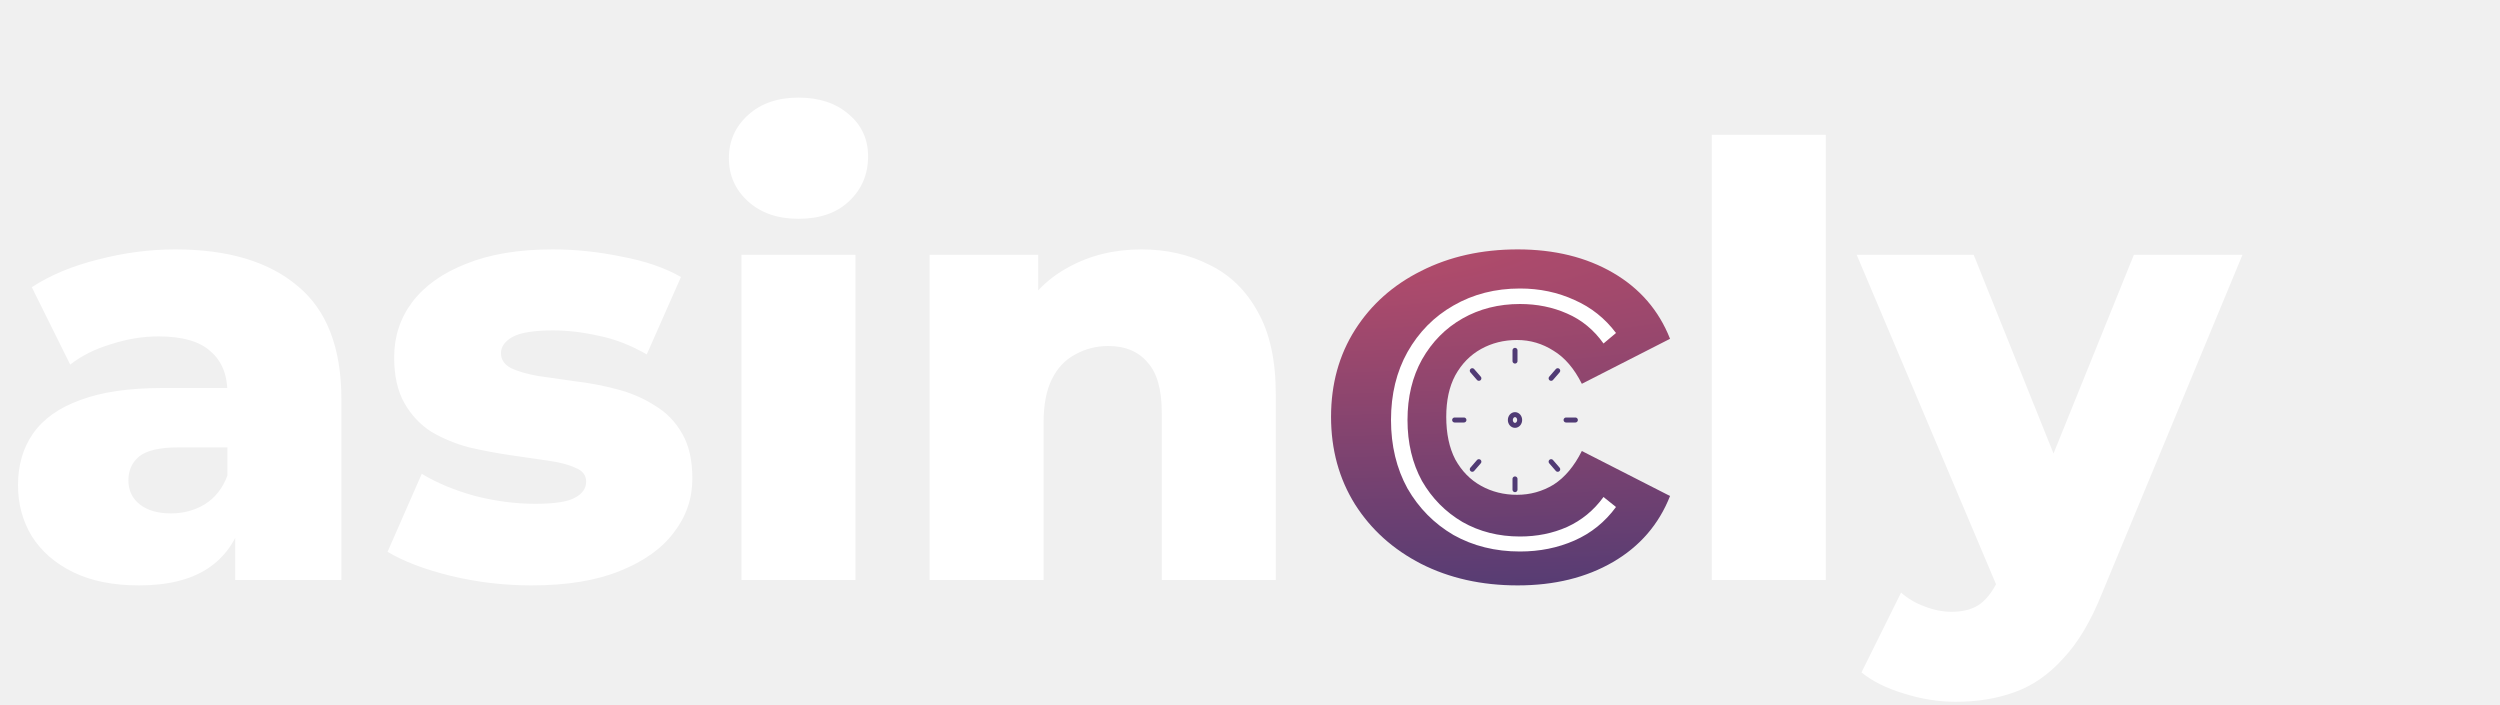
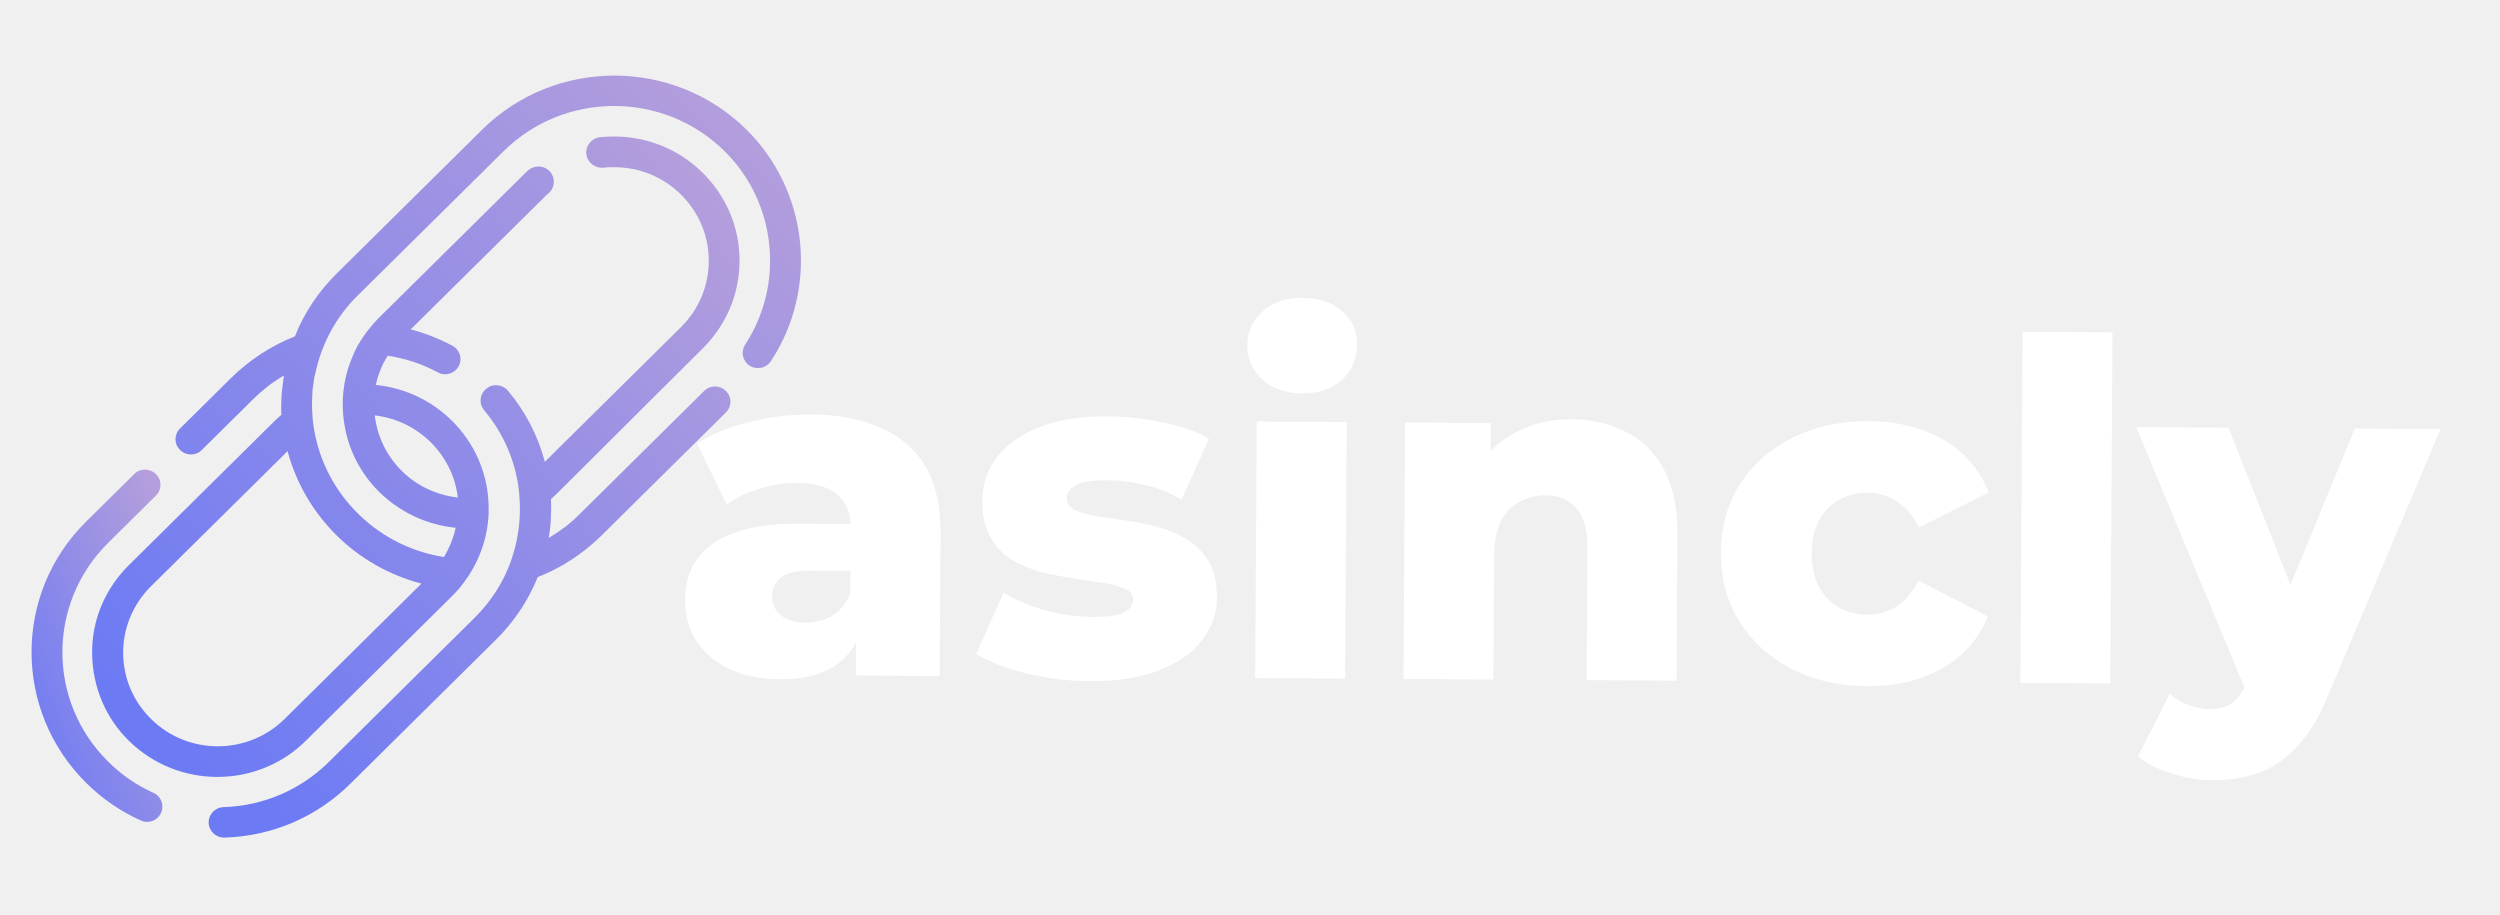
- <svg xmlns="http://www.w3.org/2000/svg" width="500" height="141" viewBox="0 0 500 141" fill="none">
-   <path d="M47.04 116V103.88L45.48 100.88V78.56C45.48 74.96 44.36 72.2 42.12 70.28C39.96 68.28 36.48 67.28 31.68 67.28C28.56 67.28 25.4 67.8 22.2 68.84C19 69.8 16.28 71.16 14.04 72.92L6.36 57.44C10.04 55.04 14.44 53.2 19.56 51.92C24.76 50.56 29.92 49.88 35.04 49.88C45.6 49.88 53.76 52.32 59.52 57.2C65.36 62 68.28 69.56 68.28 79.88V116H47.04ZM27.84 117.08C22.64 117.08 18.24 116.2 14.64 114.44C11.04 112.68 8.28 110.28 6.36 107.24C4.52 104.2 3.6 100.8 3.6 97.04C3.6 93.04 4.6 89.6 6.6 86.72C8.68 83.76 11.84 81.52 16.08 80C20.32 78.4 25.8 77.6 32.52 77.6H47.88V89.48H35.64C31.96 89.48 29.36 90.08 27.84 91.28C26.4 92.48 25.68 94.08 25.68 96.08C25.68 98.08 26.44 99.68 27.96 100.88C29.48 102.08 31.56 102.68 34.2 102.68C36.68 102.68 38.92 102.08 40.92 100.88C43 99.6 44.52 97.68 45.48 95.12L48.6 103.52C47.4 108 45.04 111.4 41.52 113.72C38.08 115.96 33.52 117.08 27.84 117.08ZM106.312 117.08C100.792 117.08 95.392 116.44 90.112 115.16C84.912 113.88 80.712 112.28 77.512 110.36L84.352 94.76C87.392 96.6 90.952 98.08 95.032 99.2C99.112 100.24 103.112 100.76 107.032 100.76C110.872 100.76 113.512 100.36 114.952 99.56C116.472 98.76 117.232 97.68 117.232 96.32C117.232 95.04 116.512 94.12 115.072 93.56C113.712 92.92 111.872 92.44 109.552 92.12C107.312 91.8 104.832 91.44 102.112 91.04C99.392 90.64 96.632 90.12 93.832 89.48C91.112 88.76 88.592 87.72 86.272 86.36C84.032 84.92 82.232 83 80.872 80.6C79.512 78.2 78.832 75.16 78.832 71.48C78.832 67.32 80.032 63.64 82.432 60.44C84.912 57.16 88.512 54.6 93.232 52.76C97.952 50.84 103.712 49.88 110.512 49.88C115.072 49.88 119.672 50.36 124.312 51.32C129.032 52.2 132.992 53.56 136.192 55.4L129.352 70.88C126.152 69.04 122.952 67.8 119.752 67.16C116.552 66.44 113.512 66.08 110.632 66.08C106.792 66.08 104.072 66.52 102.472 67.4C100.952 68.28 100.192 69.36 100.192 70.64C100.192 71.92 100.872 72.92 102.232 73.64C103.592 74.28 105.392 74.8 107.632 75.2C109.952 75.52 112.472 75.88 115.192 76.28C117.912 76.6 120.632 77.12 123.352 77.84C126.152 78.56 128.672 79.64 130.912 81.08C133.232 82.44 135.072 84.32 136.432 86.72C137.792 89.04 138.472 92.04 138.472 95.72C138.472 99.72 137.232 103.32 134.752 106.52C132.352 109.72 128.752 112.28 123.952 114.2C119.232 116.12 113.352 117.08 106.312 117.08ZM148.297 116V50.96H171.097V116H148.297ZM159.697 43.76C155.537 43.76 152.177 42.6 149.617 40.28C147.057 37.96 145.777 35.08 145.777 31.64C145.777 28.2 147.057 25.32 149.617 23C152.177 20.68 155.537 19.52 159.697 19.52C163.857 19.52 167.217 20.64 169.777 22.88C172.337 25.04 173.617 27.84 173.617 31.28C173.617 34.88 172.337 37.88 169.777 40.28C167.297 42.6 163.937 43.76 159.697 43.76ZM228.274 49.88C233.314 49.88 237.874 50.92 241.954 53C246.034 55 249.234 58.12 251.554 62.36C253.954 66.6 255.154 72.08 255.154 78.8V116H232.354V82.52C232.354 77.88 231.394 74.52 229.474 72.44C227.634 70.28 225.034 69.2 221.674 69.2C219.274 69.2 217.074 69.76 215.074 70.88C213.074 71.92 211.514 73.56 210.394 75.8C209.274 78.04 208.714 80.96 208.714 84.56V116H185.914V50.96H207.634V69.44L203.434 64.04C205.914 59.32 209.314 55.8 213.634 53.48C217.954 51.08 222.834 49.88 228.274 49.88ZM342.359 116V26.96H365.159V116H342.359ZM391.136 140.36C387.696 140.36 384.216 139.8 380.696 138.68C377.256 137.64 374.456 136.24 372.296 134.48L380.216 118.52C381.576 119.72 383.136 120.64 384.896 121.28C386.736 122 388.536 122.36 390.296 122.36C392.776 122.36 394.736 121.8 396.176 120.68C397.616 119.56 398.856 117.8 399.896 115.4L402.896 107.84L404.696 105.56L426.776 50.96H448.496L420.416 118.64C418.176 124.24 415.576 128.6 412.616 131.72C409.736 134.92 406.496 137.16 402.896 138.44C399.376 139.72 395.456 140.36 391.136 140.36ZM400.016 118.76L371.336 50.96H394.736L415.856 103.52L400.016 118.76Z" fill="white" />
-   <path d="M303.529 117.08C296.329 117.08 289.889 115.64 284.209 112.76C278.609 109.88 274.209 105.92 271.009 100.88C267.809 95.76 266.209 89.92 266.209 83.36C266.209 76.8 267.809 71 271.009 65.96C274.209 60.92 278.609 57 284.209 54.2C289.889 51.32 296.329 49.88 303.529 49.88C310.889 49.88 317.249 51.44 322.609 54.56C327.969 57.68 331.769 62.08 334.009 67.76L316.369 76.76C314.849 73.72 312.969 71.52 310.729 70.16C308.489 68.72 306.049 68 303.409 68C300.769 68 298.369 68.6 296.209 69.8C294.049 71 292.329 72.76 291.049 75.08C289.849 77.32 289.249 80.08 289.249 83.36C289.249 86.72 289.849 89.56 291.049 91.88C292.329 94.2 294.049 95.96 296.209 97.16C298.369 98.36 300.769 98.96 303.409 98.96C306.049 98.96 308.489 98.28 310.729 96.92C312.969 95.48 314.849 93.24 316.369 90.2L334.009 99.2C331.769 104.88 327.969 109.28 322.609 112.4C317.249 115.52 310.889 117.08 303.529 117.08Z" fill="url(#paint0_radial_3_19)" />
-   <path d="M304 110.3C299.067 110.3 294.633 109.2 290.7 107C286.833 104.733 283.767 101.633 281.5 97.7C279.3 93.7 278.2 89.133 278.2 84C278.2 78.867 279.3 74.333 281.5 70.4C283.767 66.4 286.833 63.3 290.7 61.1C294.633 58.833 299.067 57.7 304 57.7C307.933 57.7 311.567 58.467 314.9 60C318.233 61.467 321 63.667 323.2 66.6L320.7 68.7C318.767 65.967 316.333 63.967 313.4 62.7C310.533 61.433 307.4 60.8 304 60.8C299.733 60.8 295.9 61.767 292.5 63.7C289.1 65.633 286.4 68.367 284.4 71.9C282.467 75.367 281.5 79.4 281.5 84C281.5 88.6 282.467 92.667 284.4 96.2C286.4 99.667 289.1 102.4 292.5 104.4C295.9 106.333 299.733 107.3 304 107.3C307.4 107.3 310.533 106.667 313.4 105.4C316.333 104.067 318.767 102.067 320.7 99.4L323.2 101.4C321 104.4 318.233 106.633 314.9 108.1C311.567 109.567 307.933 110.3 304 110.3Z" fill="white" />
-   <g clip-path="url(#clip0_3_19)">
-     <path d="M303 70.071V72.214" stroke="#503B74" stroke-linecap="round" stroke-linejoin="round" />
-     <path d="M303 95.786V97.929" stroke="#503B74" stroke-linecap="round" stroke-linejoin="round" />
-     <path d="M315.071 84H313.214" stroke="#503B74" stroke-linecap="round" stroke-linejoin="round" />
-     <path d="M292.786 84H290.929" stroke="#503B74" stroke-linecap="round" stroke-linejoin="round" />
-     <path d="M311.543 74.143L310.224 75.664" stroke="#503B74" stroke-linecap="round" stroke-linejoin="round" />
-     <path d="M295.776 92.335L294.457 93.857" stroke="#503B74" stroke-linecap="round" stroke-linejoin="round" />
-     <path d="M311.543 93.857L310.224 92.335" stroke="#503B74" stroke-linecap="round" stroke-linejoin="round" />
-     <path d="M295.776 75.664L294.457 74.143" stroke="#503B74" stroke-linecap="round" stroke-linejoin="round" />
-     <path d="M303 85.071C303.513 85.071 303.929 84.592 303.929 84C303.929 83.408 303.513 82.929 303 82.929C302.487 82.929 302.071 83.408 302.071 84C302.071 84.592 302.487 85.071 303 85.071Z" stroke="#503B74" stroke-linecap="round" stroke-linejoin="round" />
-   </g>
+ <svg xmlns="http://www.w3.org/2000/svg" width="634" height="232" viewBox="0 0 634 232" fill="none">
+   <path d="M189.283 32.842C170.758 14.578 140.71 14.639 122.247 32.903L85.321 69.43C80.736 73.965 77.143 79.358 74.789 85.303C68.841 87.632 63.327 91.248 58.742 95.722L45.669 108.653C44.12 110.185 44.12 112.637 45.669 114.108C47.218 115.64 49.696 115.64 51.183 114.108L64.256 101.176C66.548 98.909 69.151 96.886 72.001 95.231C71.877 95.967 71.815 96.763 71.691 97.499C71.629 97.867 71.629 98.234 71.567 98.602C71.567 98.725 71.567 98.909 71.505 99.031C71.443 99.583 71.443 100.073 71.381 100.625C71.381 100.747 71.381 100.808 71.381 100.931C71.381 101.483 71.319 102.034 71.319 102.647C71.319 103.076 71.319 103.444 71.319 103.873C71.319 103.934 71.319 103.995 71.319 104.057C71.319 104.424 71.319 104.731 71.381 105.098V105.16C70.823 105.65 70.266 106.202 69.708 106.692L32.473 143.525C26.525 149.531 23.241 157.437 23.365 165.833C23.489 174.23 26.773 182.136 32.844 188.019C39.04 194.025 47.094 197.028 55.148 197.028C63.389 197.028 71.567 193.903 77.763 187.652L114.688 151.125C115.742 150.083 116.733 148.98 117.6 147.754C117.724 147.631 117.848 147.447 117.91 147.325C121.565 142.361 123.61 136.477 123.92 130.349V130.287C123.92 129.858 123.92 129.429 123.92 129C123.982 112.698 111.405 99.215 95.296 97.621C95.73 95.66 96.411 93.76 97.279 91.983C97.279 91.983 97.279 91.922 97.341 91.922C97.465 91.677 97.65 91.37 97.774 91.125C97.836 91.064 97.836 91.002 97.898 90.941C98.022 90.696 98.208 90.451 98.332 90.206C102.793 90.88 107.068 92.29 111.033 94.435C112.953 95.476 115.308 94.741 116.299 92.902C117.352 91.002 116.609 88.674 114.75 87.693C111.343 85.855 107.811 84.506 104.156 83.526L138.727 49.328C138.851 49.205 139.037 49.083 139.161 48.96C140.772 47.55 140.896 45.099 139.471 43.505C138.046 41.912 135.567 41.789 133.957 43.199C133.709 43.444 133.461 43.628 133.213 43.873L96.287 80.4C95.234 81.442 94.243 82.606 93.313 83.771C93.251 83.832 93.251 83.893 93.189 83.893C92.942 84.2 92.694 84.567 92.508 84.874C92.384 84.996 92.322 85.18 92.198 85.303C92.012 85.548 91.888 85.793 91.703 86.038C91.579 86.222 91.517 86.345 91.393 86.529C91.269 86.774 91.145 87.019 90.959 87.203C90.711 87.632 90.463 88.061 90.278 88.49C90.216 88.551 90.216 88.674 90.154 88.735C89.968 89.041 89.844 89.348 89.72 89.716C89.72 89.777 89.658 89.838 89.658 89.838C87.242 95.17 86.374 101.115 87.242 106.998C88.419 115.333 92.818 122.688 99.633 127.713C104.28 131.145 109.794 133.29 115.556 133.842C114.998 136.477 113.945 138.99 112.582 141.258C94.924 138.5 81.108 124.159 79.311 106.385C79.188 105.037 79.126 103.75 79.126 102.524C79.126 101.421 79.188 100.379 79.249 99.276C79.249 99.215 79.249 99.154 79.249 99.092C79.311 98.602 79.373 98.112 79.435 97.621C79.435 97.499 79.497 97.376 79.497 97.254C79.559 96.947 79.559 96.641 79.621 96.335C79.683 95.906 79.745 95.476 79.869 95.047C79.869 94.986 79.869 94.925 79.931 94.864C81.48 87.325 85.197 80.339 90.773 74.884L127.699 38.357C143.126 23.097 168.218 23.036 183.707 38.296C196.904 51.289 199.072 71.942 188.974 87.387C187.796 89.164 188.292 91.554 190.089 92.719C191.885 93.883 194.302 93.393 195.479 91.615C207.684 73.107 205.02 48.408 189.283 32.842ZM95.11 105.956C95.11 105.773 95.048 105.527 95.048 105.344C106.076 106.631 114.812 115.272 116.113 126.181C111.9 125.691 107.873 124.159 104.466 121.646C99.323 117.785 96.04 112.269 95.11 105.956ZM106.882 147.999L72.31 182.197C63.017 191.513 47.838 191.635 38.42 182.442C33.836 177.968 31.295 172.085 31.233 165.711C31.172 159.398 33.65 153.392 38.111 148.857L72.93 114.414C77.329 130.839 90.34 143.709 106.882 147.999Z" fill="url(#paint0_linear_5_10)" />
+   <path d="M178.255 88.306C184.265 82.361 187.549 74.455 187.549 66.059C187.549 57.663 184.203 49.757 178.193 43.812C172.183 37.867 164.191 34.619 155.765 34.619C154.588 34.619 153.349 34.68 152.172 34.803C150.003 35.048 148.454 36.948 148.702 39.093C148.95 41.238 150.871 42.709 153.039 42.525C153.968 42.402 154.836 42.402 155.765 42.402C162.147 42.402 168.156 44.854 172.679 49.328C177.202 53.802 179.742 59.746 179.742 66.12C179.742 72.433 177.264 78.439 172.741 82.913L138.17 117.111C136.435 110.553 133.275 104.363 128.814 99.092C127.451 97.438 124.973 97.192 123.3 98.602C121.627 99.95 121.38 102.402 122.805 104.057C127.823 110.063 130.921 117.356 131.664 125.078C131.664 125.078 131.664 125.078 131.664 125.139C131.788 126.671 131.85 127.897 131.85 129.062C131.85 133.535 131.107 137.887 129.62 142.116C129.558 142.177 129.558 142.299 129.558 142.361C127.637 147.693 124.477 152.596 120.326 156.702L83.4 193.229C76.275 200.277 66.796 204.383 56.697 204.689C54.529 204.75 52.856 206.528 52.918 208.673C52.98 210.757 54.715 212.411 56.821 212.411C56.883 212.411 56.883 212.411 56.945 212.411C69.027 212.044 80.365 207.202 88.915 198.683L125.84 162.156C130.487 157.56 134.019 152.167 136.373 146.344C142.383 144.015 147.835 140.4 152.419 135.926L184.079 104.608C185.628 103.076 185.628 100.625 184.079 99.154C182.53 97.621 180.052 97.621 178.565 99.154L146.905 130.471C144.613 132.8 141.949 134.761 139.161 136.416C139.471 134.639 139.657 132.8 139.718 130.961C139.718 130.9 139.718 130.839 139.718 130.716C139.718 130.165 139.78 129.552 139.78 129C139.78 128.204 139.78 127.407 139.718 126.549C140.338 126.058 140.896 125.507 141.453 124.955L178.255 88.306Z" fill="url(#paint1_linear_5_10)" />
+   <path d="M38.916 201.073C34.641 199.112 30.738 196.477 27.392 193.106C11.965 177.846 11.965 153.025 27.392 137.703L39.536 125.691C41.085 124.159 41.085 121.707 39.536 120.236C37.987 118.704 35.508 118.704 34.022 120.236L21.816 132.31C3.353 150.573 3.415 180.297 21.878 198.561C25.905 202.544 30.49 205.731 35.694 208.06C36.252 208.305 36.748 208.428 37.305 208.428C38.792 208.428 40.217 207.57 40.837 206.16C41.704 204.26 40.899 201.931 38.916 201.073Z" fill="url(#paint2_linear_5_10)" />
+   <path d="M217.052 171.297L217.13 159.178L215.589 156.168L215.731 133.848C215.754 130.248 214.652 127.481 212.424 125.547C210.277 123.533 206.803 122.511 202.003 122.481C198.883 122.461 195.72 122.96 192.514 123.98C189.307 124.92 186.579 126.262 184.328 128.008L176.746 112.479C180.442 110.103 184.853 108.291 189.981 107.044C195.19 105.717 200.354 105.07 205.474 105.102C216.034 105.17 224.178 107.662 229.907 112.578C235.716 117.415 238.588 124.994 238.522 135.314L238.292 171.433L217.052 171.297ZM197.846 172.255C192.646 172.222 188.252 171.314 184.663 169.531C181.074 167.748 178.33 165.331 176.429 162.278C174.609 159.227 173.71 155.821 173.734 152.061C173.76 148.061 174.782 144.627 176.8 141.76C178.899 138.814 182.073 136.594 186.323 135.101C190.573 133.528 196.058 132.763 202.777 132.806L218.137 132.904L218.061 144.783L205.822 144.705C202.142 144.682 199.538 145.265 198.01 146.456C196.563 147.646 195.833 149.242 195.82 151.242C195.807 153.242 196.557 154.846 198.069 156.056C199.582 157.266 201.658 157.879 204.298 157.896C206.778 157.912 209.021 157.326 211.029 156.139C213.117 154.872 214.649 152.962 215.626 150.408L218.692 158.828C217.463 163.3 215.082 166.685 211.547 168.982C208.093 171.2 203.526 172.291 197.846 172.255ZM276.316 172.755C270.796 172.72 265.4 172.046 260.128 170.732C254.937 169.419 250.747 167.792 247.559 165.852L254.499 150.296C257.527 152.155 261.077 153.658 265.15 154.804C269.223 155.87 273.22 156.415 277.14 156.44C280.98 156.465 283.622 156.081 285.067 155.291C286.592 154.5 287.359 153.425 287.368 152.065C287.376 150.785 286.662 149.861 285.226 149.291C283.87 148.643 282.033 148.151 279.715 147.816C277.477 147.482 274.999 147.106 272.282 146.689C269.565 146.272 266.808 145.734 264.012 145.076C261.297 144.339 258.783 143.283 256.472 141.908C254.241 140.454 252.454 138.522 251.109 136.114C249.764 133.705 249.104 130.661 249.127 126.981C249.154 122.821 250.377 119.149 252.797 115.964C255.298 112.7 258.914 110.163 263.646 108.353C268.378 106.463 274.144 105.54 280.944 105.583C285.504 105.612 290.101 106.122 294.735 107.111C299.449 108.021 303.4 109.406 306.588 111.267L299.65 126.703C296.462 124.843 293.27 123.582 290.074 122.922C286.878 122.181 283.841 121.802 280.961 121.784C277.121 121.759 274.398 122.182 272.793 123.052C271.267 123.922 270.5 124.997 270.492 126.277C270.484 127.557 271.157 128.561 272.513 129.29C273.869 129.939 275.665 130.47 277.903 130.884C280.221 131.219 282.738 131.595 285.456 132.013C288.174 132.35 290.89 132.887 293.606 133.625C296.401 134.362 298.914 135.458 301.145 136.913C303.456 138.287 305.284 140.179 306.629 142.588C307.974 144.916 308.635 147.921 308.611 151.601C308.586 155.6 307.323 159.192 304.823 162.377C302.402 165.561 298.786 168.098 293.974 169.988C289.242 171.878 283.356 172.8 276.316 172.755ZM318.307 171.943L318.721 106.904L341.521 107.049L341.106 172.088L318.307 171.943ZM330.167 99.777C326.007 99.75 322.655 98.569 320.11 96.233C317.564 93.896 316.303 91.008 316.325 87.568C316.347 84.129 317.645 81.257 320.22 78.953C322.794 76.649 326.162 75.511 330.322 75.537C334.482 75.564 337.834 76.705 340.38 78.962C342.926 81.138 344.188 83.946 344.166 87.386C344.143 90.986 342.844 93.978 340.269 96.361C337.774 98.665 334.407 99.804 330.167 99.777ZM398.704 106.334C403.744 106.366 408.297 107.435 412.364 109.541C416.431 111.567 419.611 114.707 421.904 118.962C424.277 123.217 425.442 128.705 425.399 135.425L425.162 172.624L402.362 172.478L402.576 138.999C402.605 134.359 401.667 130.993 399.76 128.901C397.934 126.729 395.341 125.633 391.981 125.611C389.581 125.596 387.377 126.142 385.37 127.249C383.364 128.276 381.793 129.906 380.659 132.139C379.525 134.372 378.946 137.288 378.923 140.888L378.723 172.328L355.923 172.182L356.338 107.144L378.057 107.282L377.94 125.762L373.774 120.335C376.284 115.631 379.707 112.133 384.041 109.84C388.376 107.468 393.264 106.299 398.704 106.334ZM473.529 174.012C466.329 173.966 459.899 172.485 454.237 169.569C448.656 166.653 444.281 162.665 441.113 157.605C437.946 152.465 436.383 146.615 436.425 140.055C436.467 133.495 438.104 127.705 441.336 122.686C444.568 117.666 448.993 113.774 454.61 111.01C460.308 108.166 466.758 106.768 473.957 106.813C481.317 106.86 487.667 108.461 493.007 111.615C498.347 114.769 502.119 119.193 504.323 124.887L486.626 133.775C485.125 130.725 483.259 128.513 481.028 127.139C478.797 125.685 476.362 124.949 473.722 124.932C471.082 124.915 468.678 125.5 466.511 126.686C464.343 127.873 462.612 129.622 461.317 131.933C460.103 134.166 459.485 136.922 459.464 140.202C459.443 143.562 460.025 146.405 461.21 148.733C462.475 151.061 464.184 152.832 466.336 154.046C468.489 155.26 470.885 155.875 473.525 155.892C476.165 155.908 478.609 155.244 480.857 153.898C483.107 152.473 485.001 150.245 486.54 147.214L504.122 156.327C501.846 161.992 498.018 166.368 492.639 169.454C487.259 172.539 480.889 174.059 473.529 174.012ZM512.366 173.18L512.933 84.141L535.733 84.287L535.165 173.325L512.366 173.18ZM560.986 197.85C557.547 197.828 554.07 197.246 550.557 196.103C547.124 195.041 544.333 193.624 542.184 191.85L550.206 175.941C551.558 177.149 553.112 178.079 554.868 178.731C556.704 179.462 558.501 179.834 560.261 179.845C562.741 179.861 564.705 179.313 566.152 178.202C567.599 177.092 568.85 175.34 569.905 172.946L572.953 165.405L574.768 163.137L597.195 108.679L618.915 108.817L590.404 176.317C588.129 181.903 585.501 186.246 582.521 189.347C579.621 192.529 576.367 194.748 572.758 196.005C569.23 197.262 565.306 197.877 560.986 197.85ZM570.004 176.307L541.757 108.326L565.156 108.475L585.941 161.168L570.004 176.307Z" fill="white" />
  <defs>
-     <radialGradient id="paint0_radial_3_19" cx="0" cy="0" r="1" gradientUnits="userSpaceOnUse" gradientTransform="translate(250 47.5) rotate(90) scale(75.5 397.368)">
-       <stop stop-color="#BB4D6A" />
-       <stop offset="1" stop-color="#503B74" />
-     </radialGradient>
-     <clipPath id="clip0_3_19">
-       <rect width="26" height="30" fill="white" transform="translate(290 69)" />
-     </clipPath>
+     <linearGradient id="paint0_linear_5_10" x1="192.028" y1="29.948" x2="42.934" y2="189.086" gradientUnits="userSpaceOnUse">
+       <stop stop-color="#B49EDC" />
+       <stop offset="1" stop-color="#6C7AF4" />
+     </linearGradient>
+     <linearGradient id="paint1_linear_5_10" x1="179.24" y1="45.389" x2="33.536" y2="161.905" gradientUnits="userSpaceOnUse">
+       <stop stop-color="#B49EDC" />
+       <stop offset="1" stop-color="#6C7AF4" />
+     </linearGradient>
+     <linearGradient id="paint2_linear_5_10" x1="39.135" y1="124.499" x2="-11.892" y2="144.514" gradientUnits="userSpaceOnUse">
+       <stop stop-color="#B49EDC" />
+       <stop offset="1" stop-color="#6C7AF4" />
+     </linearGradient>
  </defs>
</svg>
